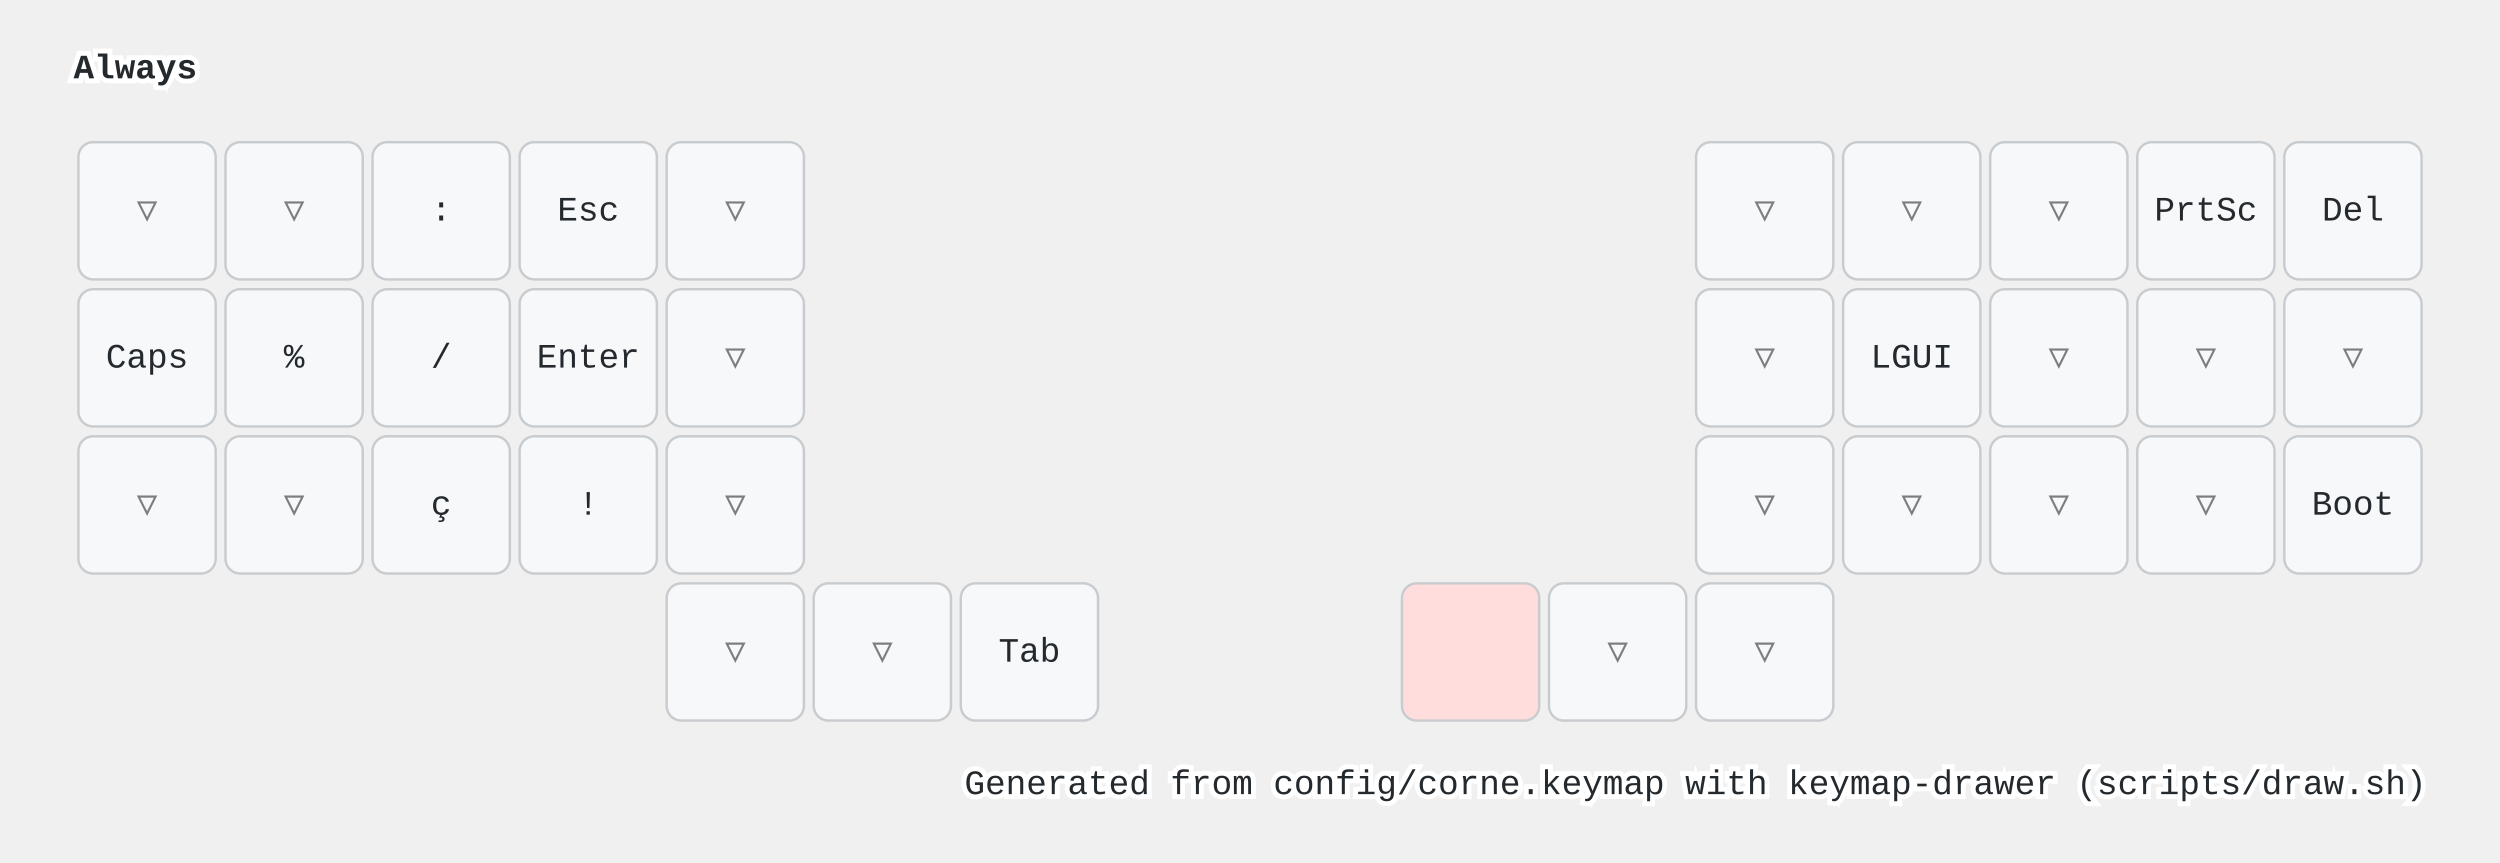
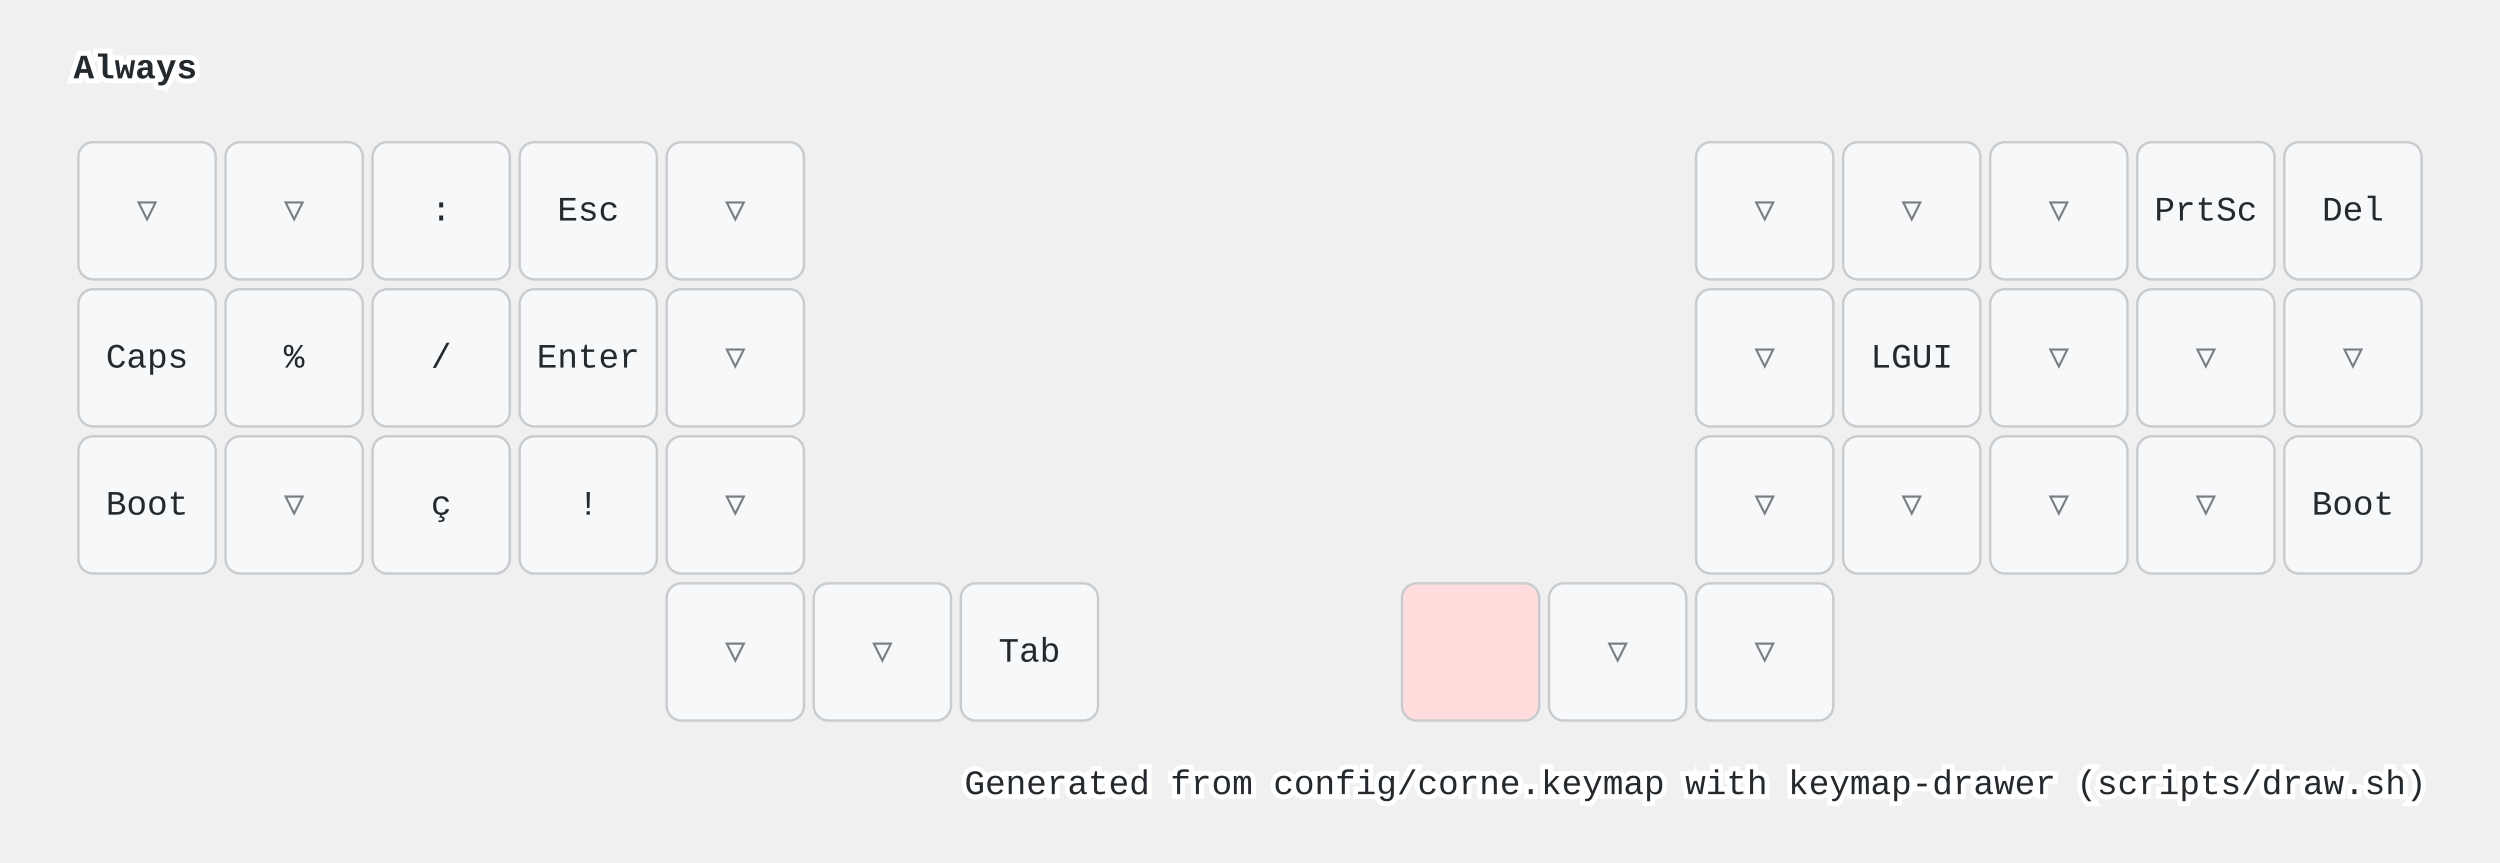
<svg xmlns="http://www.w3.org/2000/svg" width="1020" height="352" viewBox="0 0 1020 352" class="keymap">
  <style>/* inherit to force styles through use tags */
svg path {
    fill: inherit;
}

/* font and background color specifications */
svg.keymap {
    font-family: SFMono-Regular,Consolas,Liberation Mono,Menlo,monospace;
    font-size: 14px;
    font-kerning: normal;
    text-rendering: optimizeLegibility;
    fill: #24292e;
}

/* default key styling */
rect.key {
    fill: #f6f8fa;
}

rect.key, rect.combo {
    stroke: #c9cccf;
    stroke-width: 1;
}

/* default key side styling, only used is draw_key_sides is set */
rect.side {
    filter: brightness(90%);
}

/* color accent for combo boxes */
rect.combo, rect.combo-separate {
    fill: #cdf;
}

/* color accent for held keys */
rect.held, rect.combo.held {
    fill: #fdd;
}

/* color accent for ghost (optional) keys */
rect.ghost, rect.combo.ghost {
    stroke-dasharray: 4, 4;
    stroke-width: 2;
}

text {
    text-anchor: middle;
    dominant-baseline: middle;
}

/* styling for layer labels */
text.label {
    font-weight: bold;
    text-anchor: start;
    stroke: white;
    stroke-width: 4;
    paint-order: stroke;
}

/* styling for optional footer */
text.footer {
    text-anchor: end;
    dominant-baseline: auto;
    stroke: white;
    stroke-width: 4;
    paint-order: stroke;
}

/* styling for combo tap, and key non-tap label text */
text.combo, text.hold, text.shifted, text.left, text.right, text.tl, text.tr, text.bl, text.br {
    font-size: 11px;
}

text.hold, text.bl, text.br {
    text-anchor: middle;
    dominant-baseline: auto;
}

text.shifted, text.tl, text.tr {
    text-anchor: middle;
    dominant-baseline: hanging;
}

text.left, text.tl, text.bl {
    text-anchor: start;
}

text.right, text.tr, text.br {
    text-anchor: end;
}

text.layer-activator {
    text-decoration: underline;
}

/* styling for hold/shifted label text in combo box */
text.combo.hold, text.combo.shifted, text.combo.left, text.combo.right {
    font-size: 8px;
}

/* lighter symbol for transparent keys */
text.trans {
    fill: #7b7e81;
}

/* styling for combo dendrons */
path.combo {
    stroke-width: 1;
    stroke: gray;
    fill: none;
}

/* Start Tabler Icons Cleanup */
/* cannot use height/width with glyphs */
.icon-tabler &gt; path {
    fill: inherit;
    stroke: inherit;
    stroke-width: 2;
}
/* hide tabler's default box */
.icon-tabler &gt; path[stroke="none"][fill="none"] {
    visibility: hidden;
}
/* End Tabler Icons Cleanup */
</style>
  <g transform="translate(30, 0)" class="layer-Always">
    <text x="0" y="28" class="label" id="Always">Always</text>
    <g transform="translate(0, 56)">
      <g transform="translate(30, 30)" class="key trans keypos-0">
        <rect rx="6" ry="6" x="-28" y="-28" width="56" height="56" class="key trans" />
        <text x="0" y="0" class="key trans tap">▽</text>
      </g>
      <g transform="translate(90, 30)" class="key trans keypos-1">
        <rect rx="6" ry="6" x="-28" y="-28" width="56" height="56" class="key trans" />
        <text x="0" y="0" class="key trans tap">▽</text>
      </g>
      <g transform="translate(150, 30)" class="key keypos-2">
        <rect rx="6" ry="6" x="-28" y="-28" width="56" height="56" class="key" />
        <text x="0" y="0" class="key tap">:</text>
      </g>
      <g transform="translate(210, 30)" class="key keypos-3">
        <rect rx="6" ry="6" x="-28" y="-28" width="56" height="56" class="key" />
        <text x="0" y="0" class="key tap">Esc</text>
      </g>
      <g transform="translate(270, 30)" class="key trans keypos-4">
        <rect rx="6" ry="6" x="-28" y="-28" width="56" height="56" class="key trans" />
        <text x="0" y="0" class="key trans tap">▽</text>
      </g>
      <g transform="translate(690, 30)" class="key trans keypos-5">
        <rect rx="6" ry="6" x="-28" y="-28" width="56" height="56" class="key trans" />
        <text x="0" y="0" class="key trans tap">▽</text>
      </g>
      <g transform="translate(750, 30)" class="key trans keypos-6">
        <rect rx="6" ry="6" x="-28" y="-28" width="56" height="56" class="key trans" />
        <text x="0" y="0" class="key trans tap">▽</text>
      </g>
      <g transform="translate(810, 30)" class="key trans keypos-7">
        <rect rx="6" ry="6" x="-28" y="-28" width="56" height="56" class="key trans" />
        <text x="0" y="0" class="key trans tap">▽</text>
      </g>
      <g transform="translate(870, 30)" class="key keypos-8">
        <rect rx="6" ry="6" x="-28" y="-28" width="56" height="56" class="key" />
        <text x="0" y="0" class="key tap">PrtSc</text>
      </g>
      <g transform="translate(930, 30)" class="key keypos-9">
        <rect rx="6" ry="6" x="-28" y="-28" width="56" height="56" class="key" />
        <text x="0" y="0" class="key tap">Del</text>
      </g>
      <g transform="translate(30, 90)" class="key keypos-10">
        <rect rx="6" ry="6" x="-28" y="-28" width="56" height="56" class="key" />
        <text x="0" y="0" class="key tap">Caps</text>
      </g>
      <g transform="translate(90, 90)" class="key keypos-11">
        <rect rx="6" ry="6" x="-28" y="-28" width="56" height="56" class="key" />
        <text x="0" y="0" class="key tap">%</text>
      </g>
      <g transform="translate(150, 90)" class="key keypos-12">
        <rect rx="6" ry="6" x="-28" y="-28" width="56" height="56" class="key" />
        <text x="0" y="0" class="key tap">/</text>
      </g>
      <g transform="translate(210, 90)" class="key keypos-13">
        <rect rx="6" ry="6" x="-28" y="-28" width="56" height="56" class="key" />
        <text x="0" y="0" class="key tap">Enter</text>
      </g>
      <g transform="translate(270, 90)" class="key trans keypos-14">
        <rect rx="6" ry="6" x="-28" y="-28" width="56" height="56" class="key trans" />
        <text x="0" y="0" class="key trans tap">▽</text>
      </g>
      <g transform="translate(690, 90)" class="key trans keypos-15">
        <rect rx="6" ry="6" x="-28" y="-28" width="56" height="56" class="key trans" />
        <text x="0" y="0" class="key trans tap">▽</text>
      </g>
      <g transform="translate(750, 90)" class="key keypos-16">
        <rect rx="6" ry="6" x="-28" y="-28" width="56" height="56" class="key" />
        <text x="0" y="0" class="key tap">LGUI</text>
      </g>
      <g transform="translate(810, 90)" class="key trans keypos-17">
        <rect rx="6" ry="6" x="-28" y="-28" width="56" height="56" class="key trans" />
        <text x="0" y="0" class="key trans tap">▽</text>
      </g>
      <g transform="translate(870, 90)" class="key trans keypos-18">
        <rect rx="6" ry="6" x="-28" y="-28" width="56" height="56" class="key trans" />
        <text x="0" y="0" class="key trans tap">▽</text>
      </g>
      <g transform="translate(930, 90)" class="key trans keypos-19">
        <rect rx="6" ry="6" x="-28" y="-28" width="56" height="56" class="key trans" />
        <text x="0" y="0" class="key trans tap">▽</text>
      </g>
-       <g transform="translate(30, 150)" class="key trans keypos-20">
-         <rect rx="6" ry="6" x="-28" y="-28" width="56" height="56" class="key trans" />
-         <text x="0" y="0" class="key trans tap">▽</text>
+       <g transform="translate(30, 150)" class="key danger keypos-20">
+         <rect rx="6" ry="6" x="-28" y="-28" width="56" height="56" class="key danger" />
+         <text x="0" y="0" class="key danger tap">Boot</text>
      </g>
      <g transform="translate(90, 150)" class="key trans keypos-21">
        <rect rx="6" ry="6" x="-28" y="-28" width="56" height="56" class="key trans" />
        <text x="0" y="0" class="key trans tap">▽</text>
      </g>
      <g transform="translate(150, 150)" class="key keypos-22">
        <rect rx="6" ry="6" x="-28" y="-28" width="56" height="56" class="key" />
        <text x="0" y="0" class="key tap">ç</text>
      </g>
      <g transform="translate(210, 150)" class="key keypos-23">
        <rect rx="6" ry="6" x="-28" y="-28" width="56" height="56" class="key" />
        <text x="0" y="0" class="key tap">!</text>
      </g>
      <g transform="translate(270, 150)" class="key trans keypos-24">
        <rect rx="6" ry="6" x="-28" y="-28" width="56" height="56" class="key trans" />
        <text x="0" y="0" class="key trans tap">▽</text>
      </g>
      <g transform="translate(690, 150)" class="key trans keypos-25">
        <rect rx="6" ry="6" x="-28" y="-28" width="56" height="56" class="key trans" />
        <text x="0" y="0" class="key trans tap">▽</text>
      </g>
      <g transform="translate(750, 150)" class="key trans keypos-26">
        <rect rx="6" ry="6" x="-28" y="-28" width="56" height="56" class="key trans" />
        <text x="0" y="0" class="key trans tap">▽</text>
      </g>
      <g transform="translate(810, 150)" class="key trans keypos-27">
        <rect rx="6" ry="6" x="-28" y="-28" width="56" height="56" class="key trans" />
        <text x="0" y="0" class="key trans tap">▽</text>
      </g>
      <g transform="translate(870, 150)" class="key trans keypos-28">
        <rect rx="6" ry="6" x="-28" y="-28" width="56" height="56" class="key trans" />
        <text x="0" y="0" class="key trans tap">▽</text>
      </g>
      <g transform="translate(930, 150)" class="key danger keypos-29">
        <rect rx="6" ry="6" x="-28" y="-28" width="56" height="56" class="key danger" />
        <text x="0" y="0" class="key danger tap">Boot</text>
      </g>
      <g transform="translate(270, 210)" class="key trans keypos-30">
        <rect rx="6" ry="6" x="-28" y="-28" width="56" height="56" class="key trans" />
        <text x="0" y="0" class="key trans tap">▽</text>
      </g>
      <g transform="translate(330, 210)" class="key trans keypos-31">
        <rect rx="6" ry="6" x="-28" y="-28" width="56" height="56" class="key trans" />
        <text x="0" y="0" class="key trans tap">▽</text>
      </g>
      <g transform="translate(390, 210)" class="key keypos-32">
        <rect rx="6" ry="6" x="-28" y="-28" width="56" height="56" class="key" />
        <text x="0" y="0" class="key tap">Tab</text>
      </g>
      <g transform="translate(570, 210)" class="key held keypos-33">
        <rect rx="6" ry="6" x="-28" y="-28" width="56" height="56" class="key held" />
      </g>
      <g transform="translate(630, 210)" class="key trans keypos-34">
        <rect rx="6" ry="6" x="-28" y="-28" width="56" height="56" class="key trans" />
        <text x="0" y="0" class="key trans tap">▽</text>
      </g>
      <g transform="translate(690, 210)" class="key trans keypos-35">
        <rect rx="6" ry="6" x="-28" y="-28" width="56" height="56" class="key trans" />
        <text x="0" y="0" class="key trans tap">▽</text>
      </g>
    </g>
  </g>
  <text x="990.0" y="324.0" class="footer">Generated from config/corne.keymap with keymap-drawer (scripts/draw.sh)</text>
</svg>
